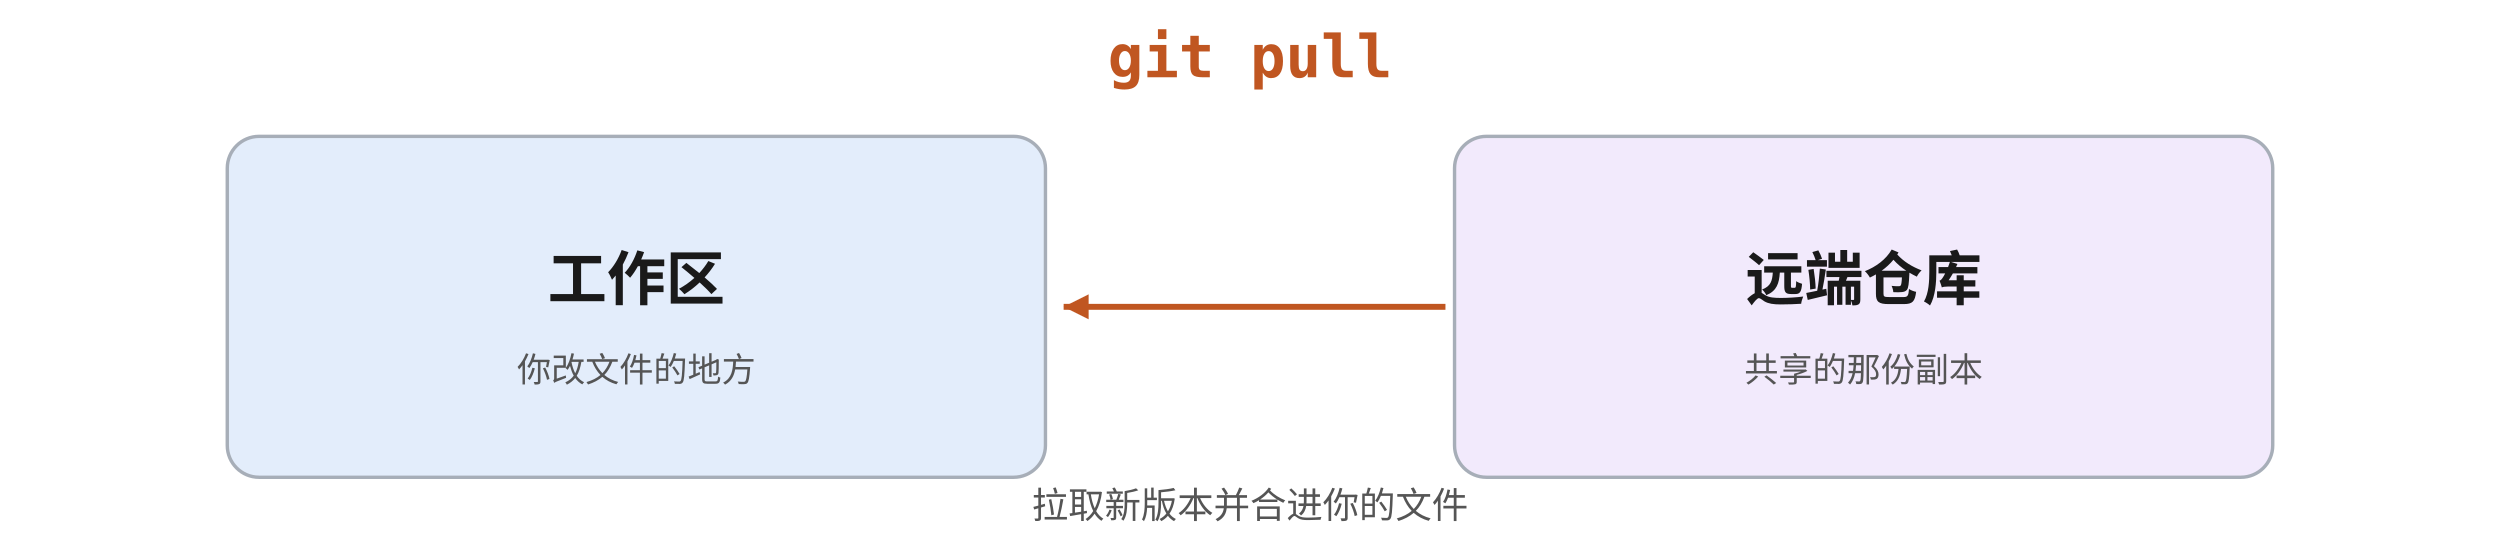
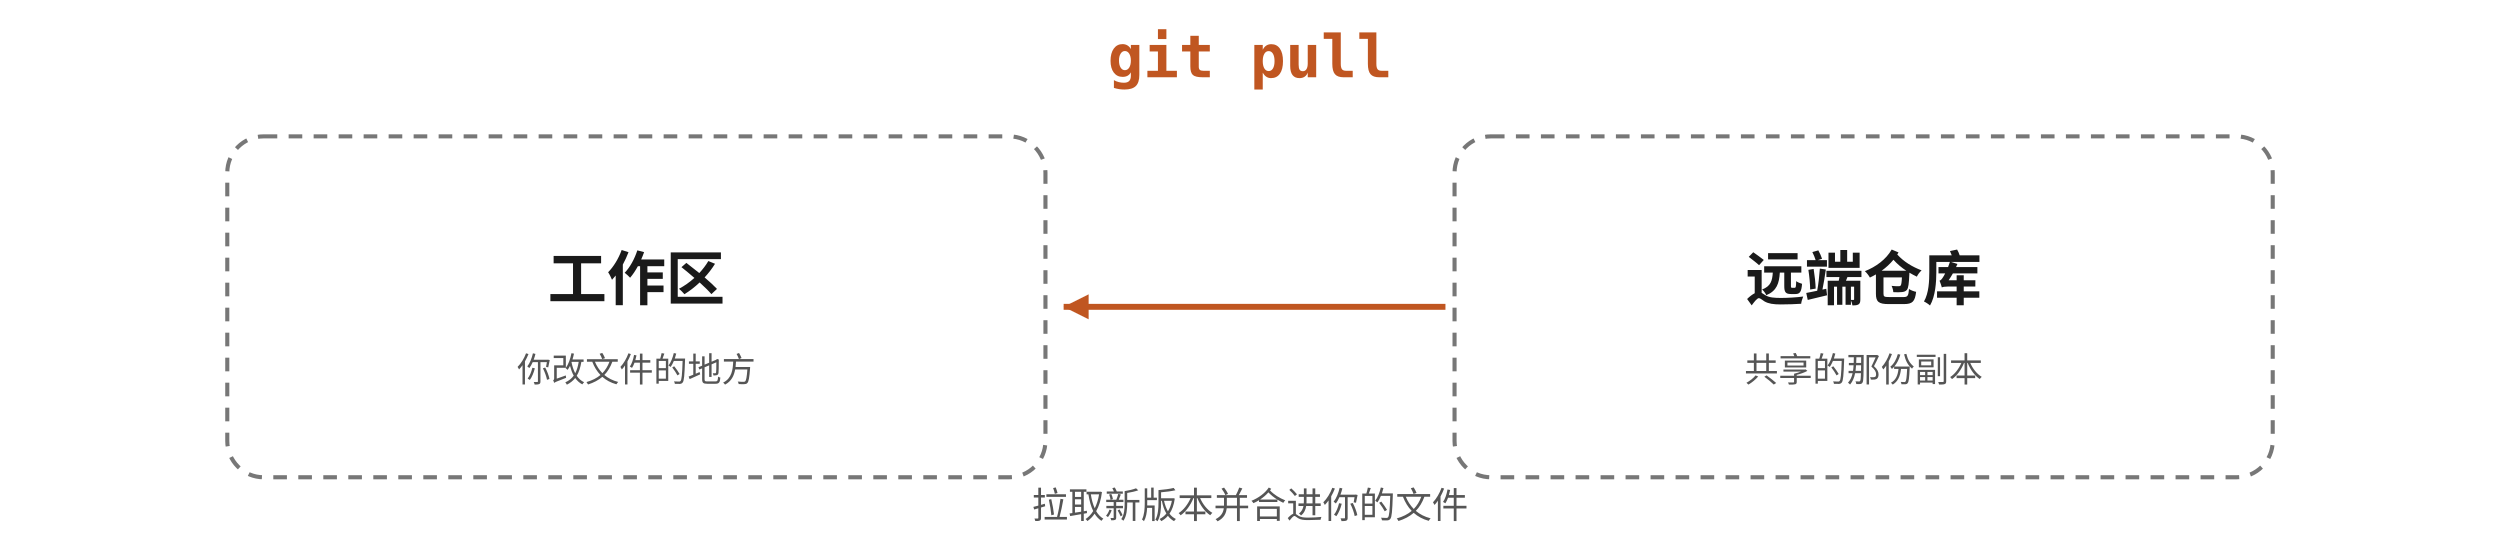
<svg xmlns="http://www.w3.org/2000/svg" width="1100" height="240" viewBox="0 0 1100 240" font-family="Droid Serif, Georgia, serif">
-   <rect x="100" y="60" width="360" height="150" rx="14" fill="#e3edfb" stroke="#a7aeb8" stroke-width="1.5" />
-   <rect x="640" y="60" width="360" height="150" rx="14" fill="#f2eafc" stroke="#a7aeb8" stroke-width="1.5" />
+   <rect x="100" y="60" width="360" height="150" rx="16" fill="none" stroke="#777777" stroke-width="1.8" stroke-dasharray="6 5" />
+   <rect x="640" y="60" width="360" height="150" rx="16" fill="none" stroke="#777777" stroke-width="1.8" stroke-dasharray="6 5" />
  <text x="280.0" y="132" text-anchor="middle" font-family="Droid Serif, Georgia, 'PingFang SC','Hiragino Sans GB','Microsoft YaHei','Noto Sans CJK SC', sans-serif" font-size="26" font-weight="bold" fill="#1a1a1a">工作区</text>
  <text x="280.0" y="168" text-anchor="middle" font-family="Droid Serif, Georgia, 'PingFang SC','Hiragino Sans GB','Microsoft YaHei','Noto Sans CJK SC', sans-serif" font-size="15" fill="#555555">你改文件的地方</text>
  <text x="820.0" y="132" text-anchor="middle" font-family="Droid Serif, Georgia, 'PingFang SC','Hiragino Sans GB','Microsoft YaHei','Noto Sans CJK SC', sans-serif" font-size="26" font-weight="bold" fill="#1a1a1a">远端仓库</text>
  <text x="820.0" y="168" text-anchor="middle" font-family="Droid Serif, Georgia, 'PingFang SC','Hiragino Sans GB','Microsoft YaHei','Noto Sans CJK SC', sans-serif" font-size="15" fill="#555555">共享的那份副本</text>
  <text x="550.0" y="34" text-anchor="middle" font-family="Inconsolata, 'Ubuntu Mono', Consolas, Menlo, monospace" font-size="26" font-weight="bold" fill="#c05621">git pull</text>
  <polyline points="636,135.0 468,135.0" fill="none" stroke="#c05621" stroke-width="2.6" stroke-linejoin="round" />
  <polygon points="468.0,135.0 479.0,129.5 479.0,140.5" fill="#c05621" />
  <text x="550.0" y="228" text-anchor="middle" font-family="Droid Serif, Georgia, 'PingFang SC','Hiragino Sans GB','Microsoft YaHei','Noto Sans CJK SC', sans-serif" font-size="16" fill="#555555">拉取新版本并合进你的文件</text>
</svg>
